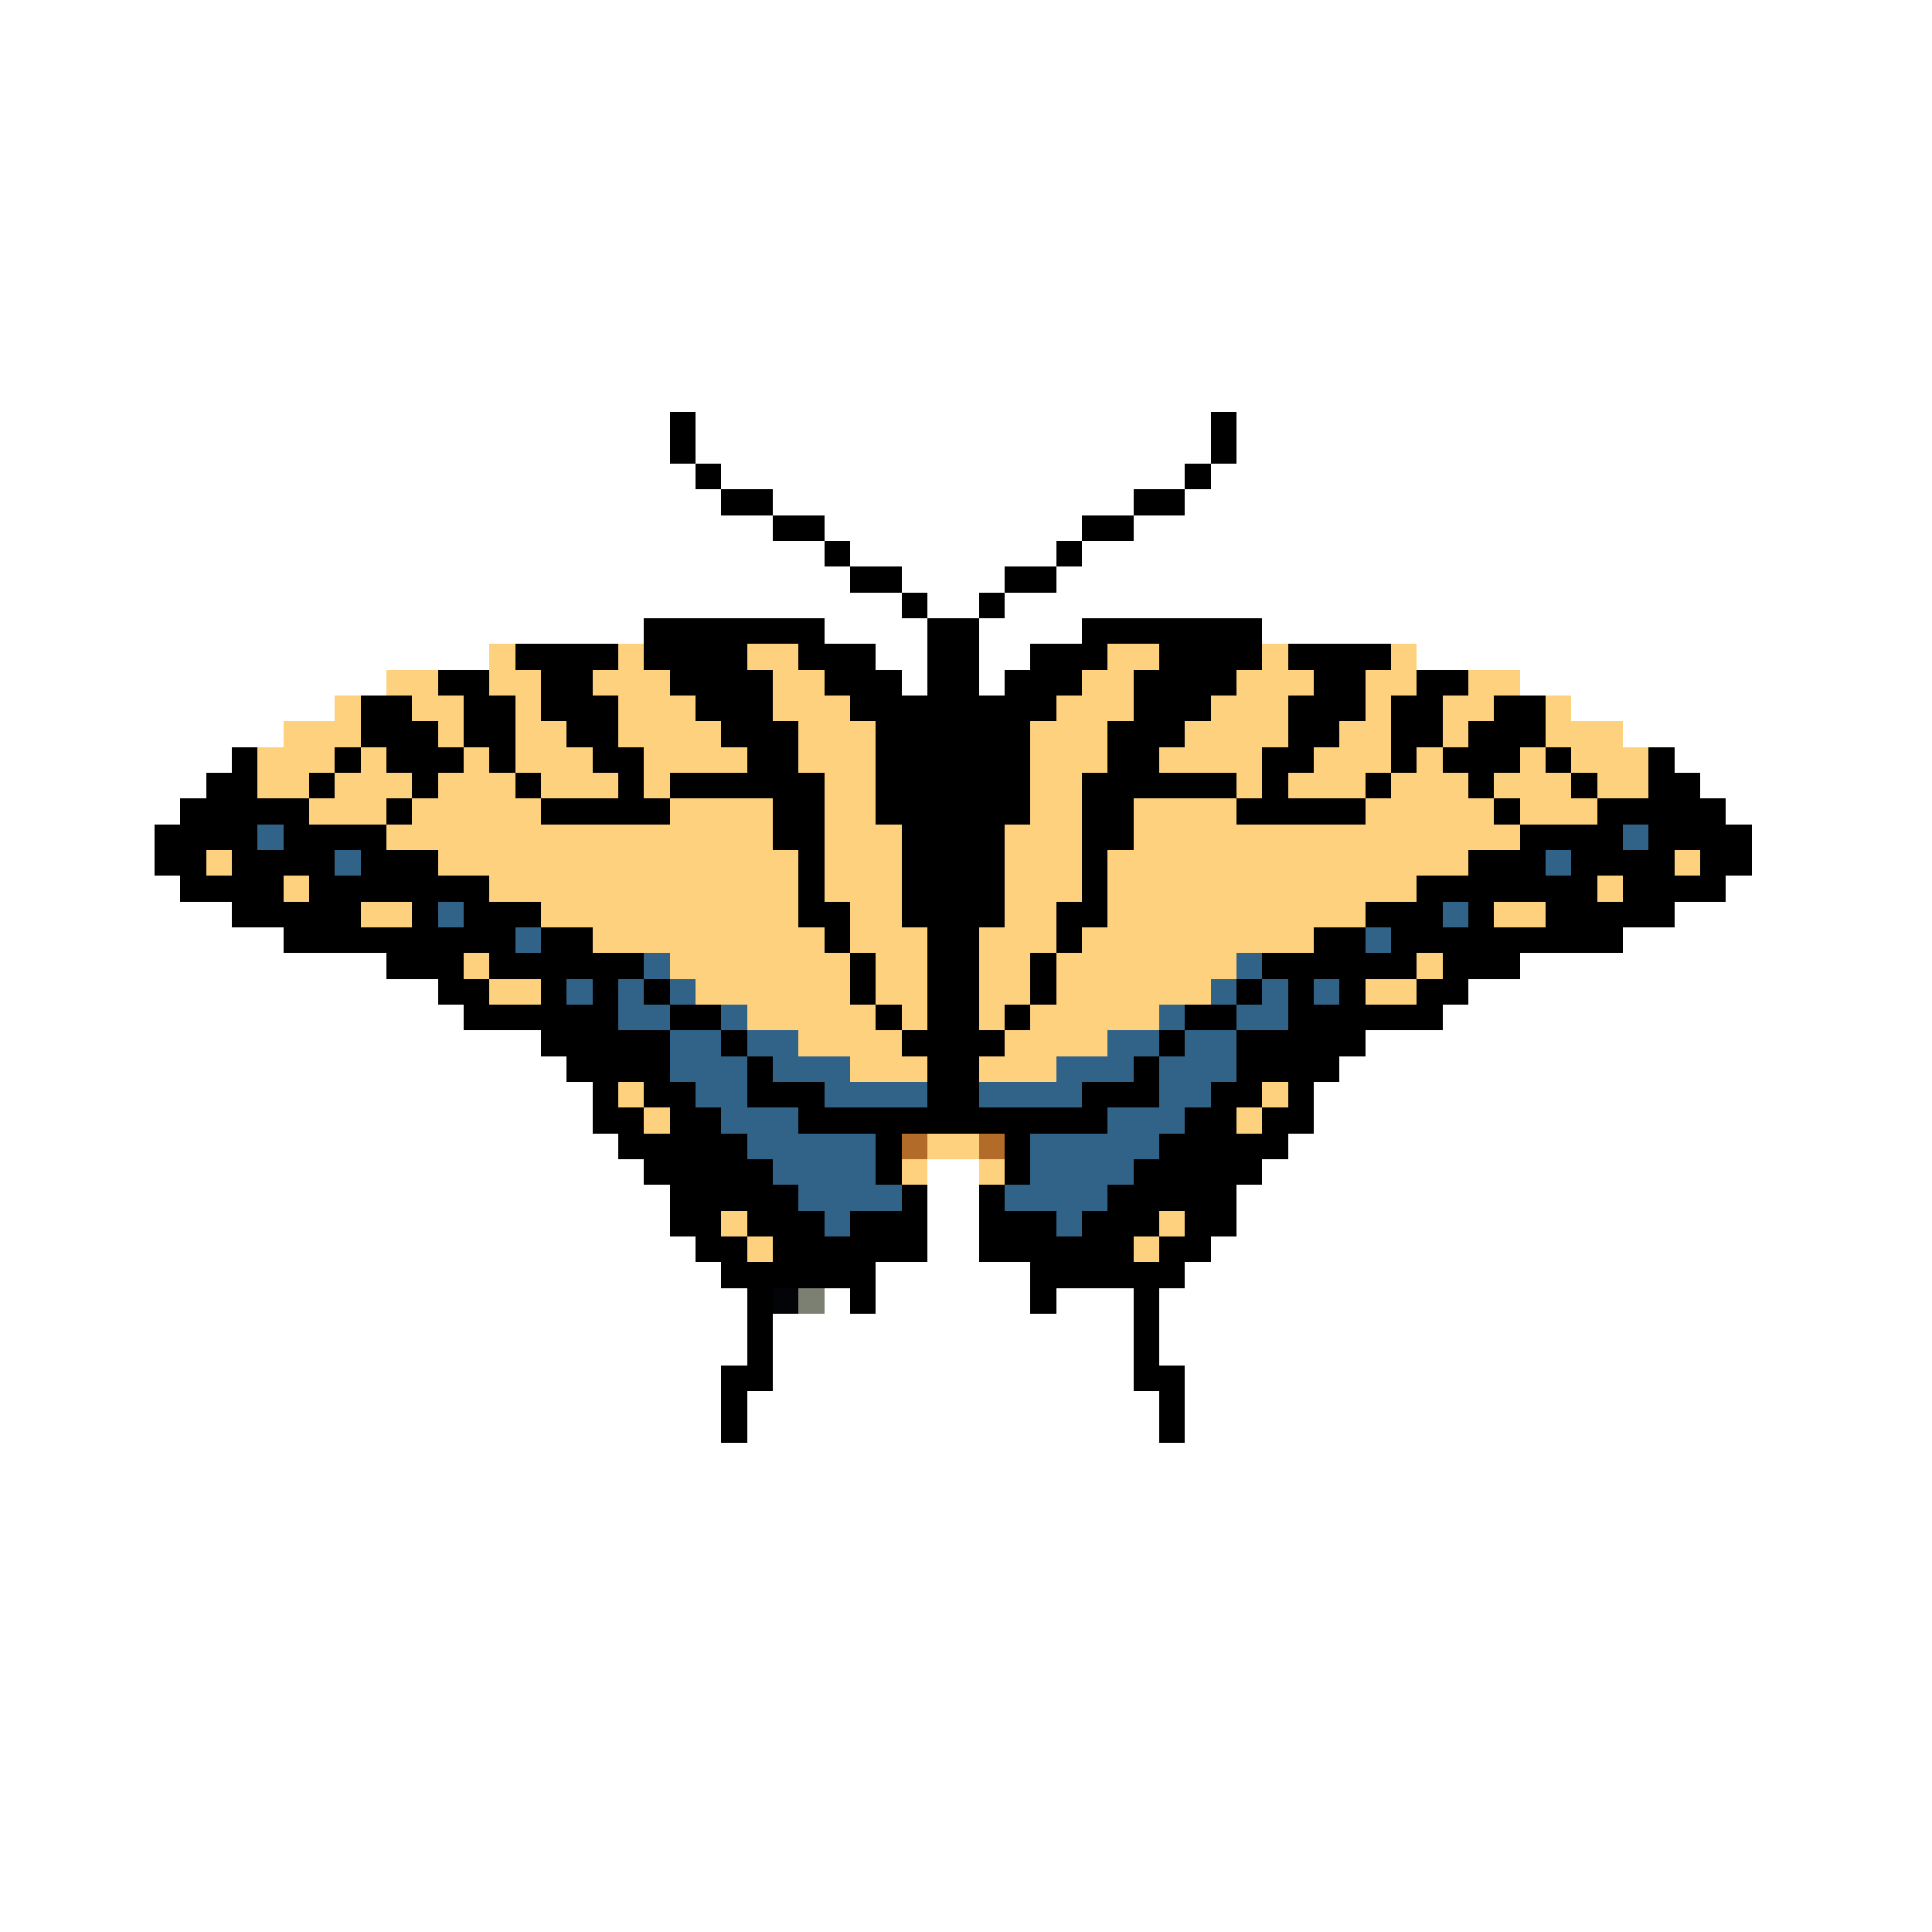
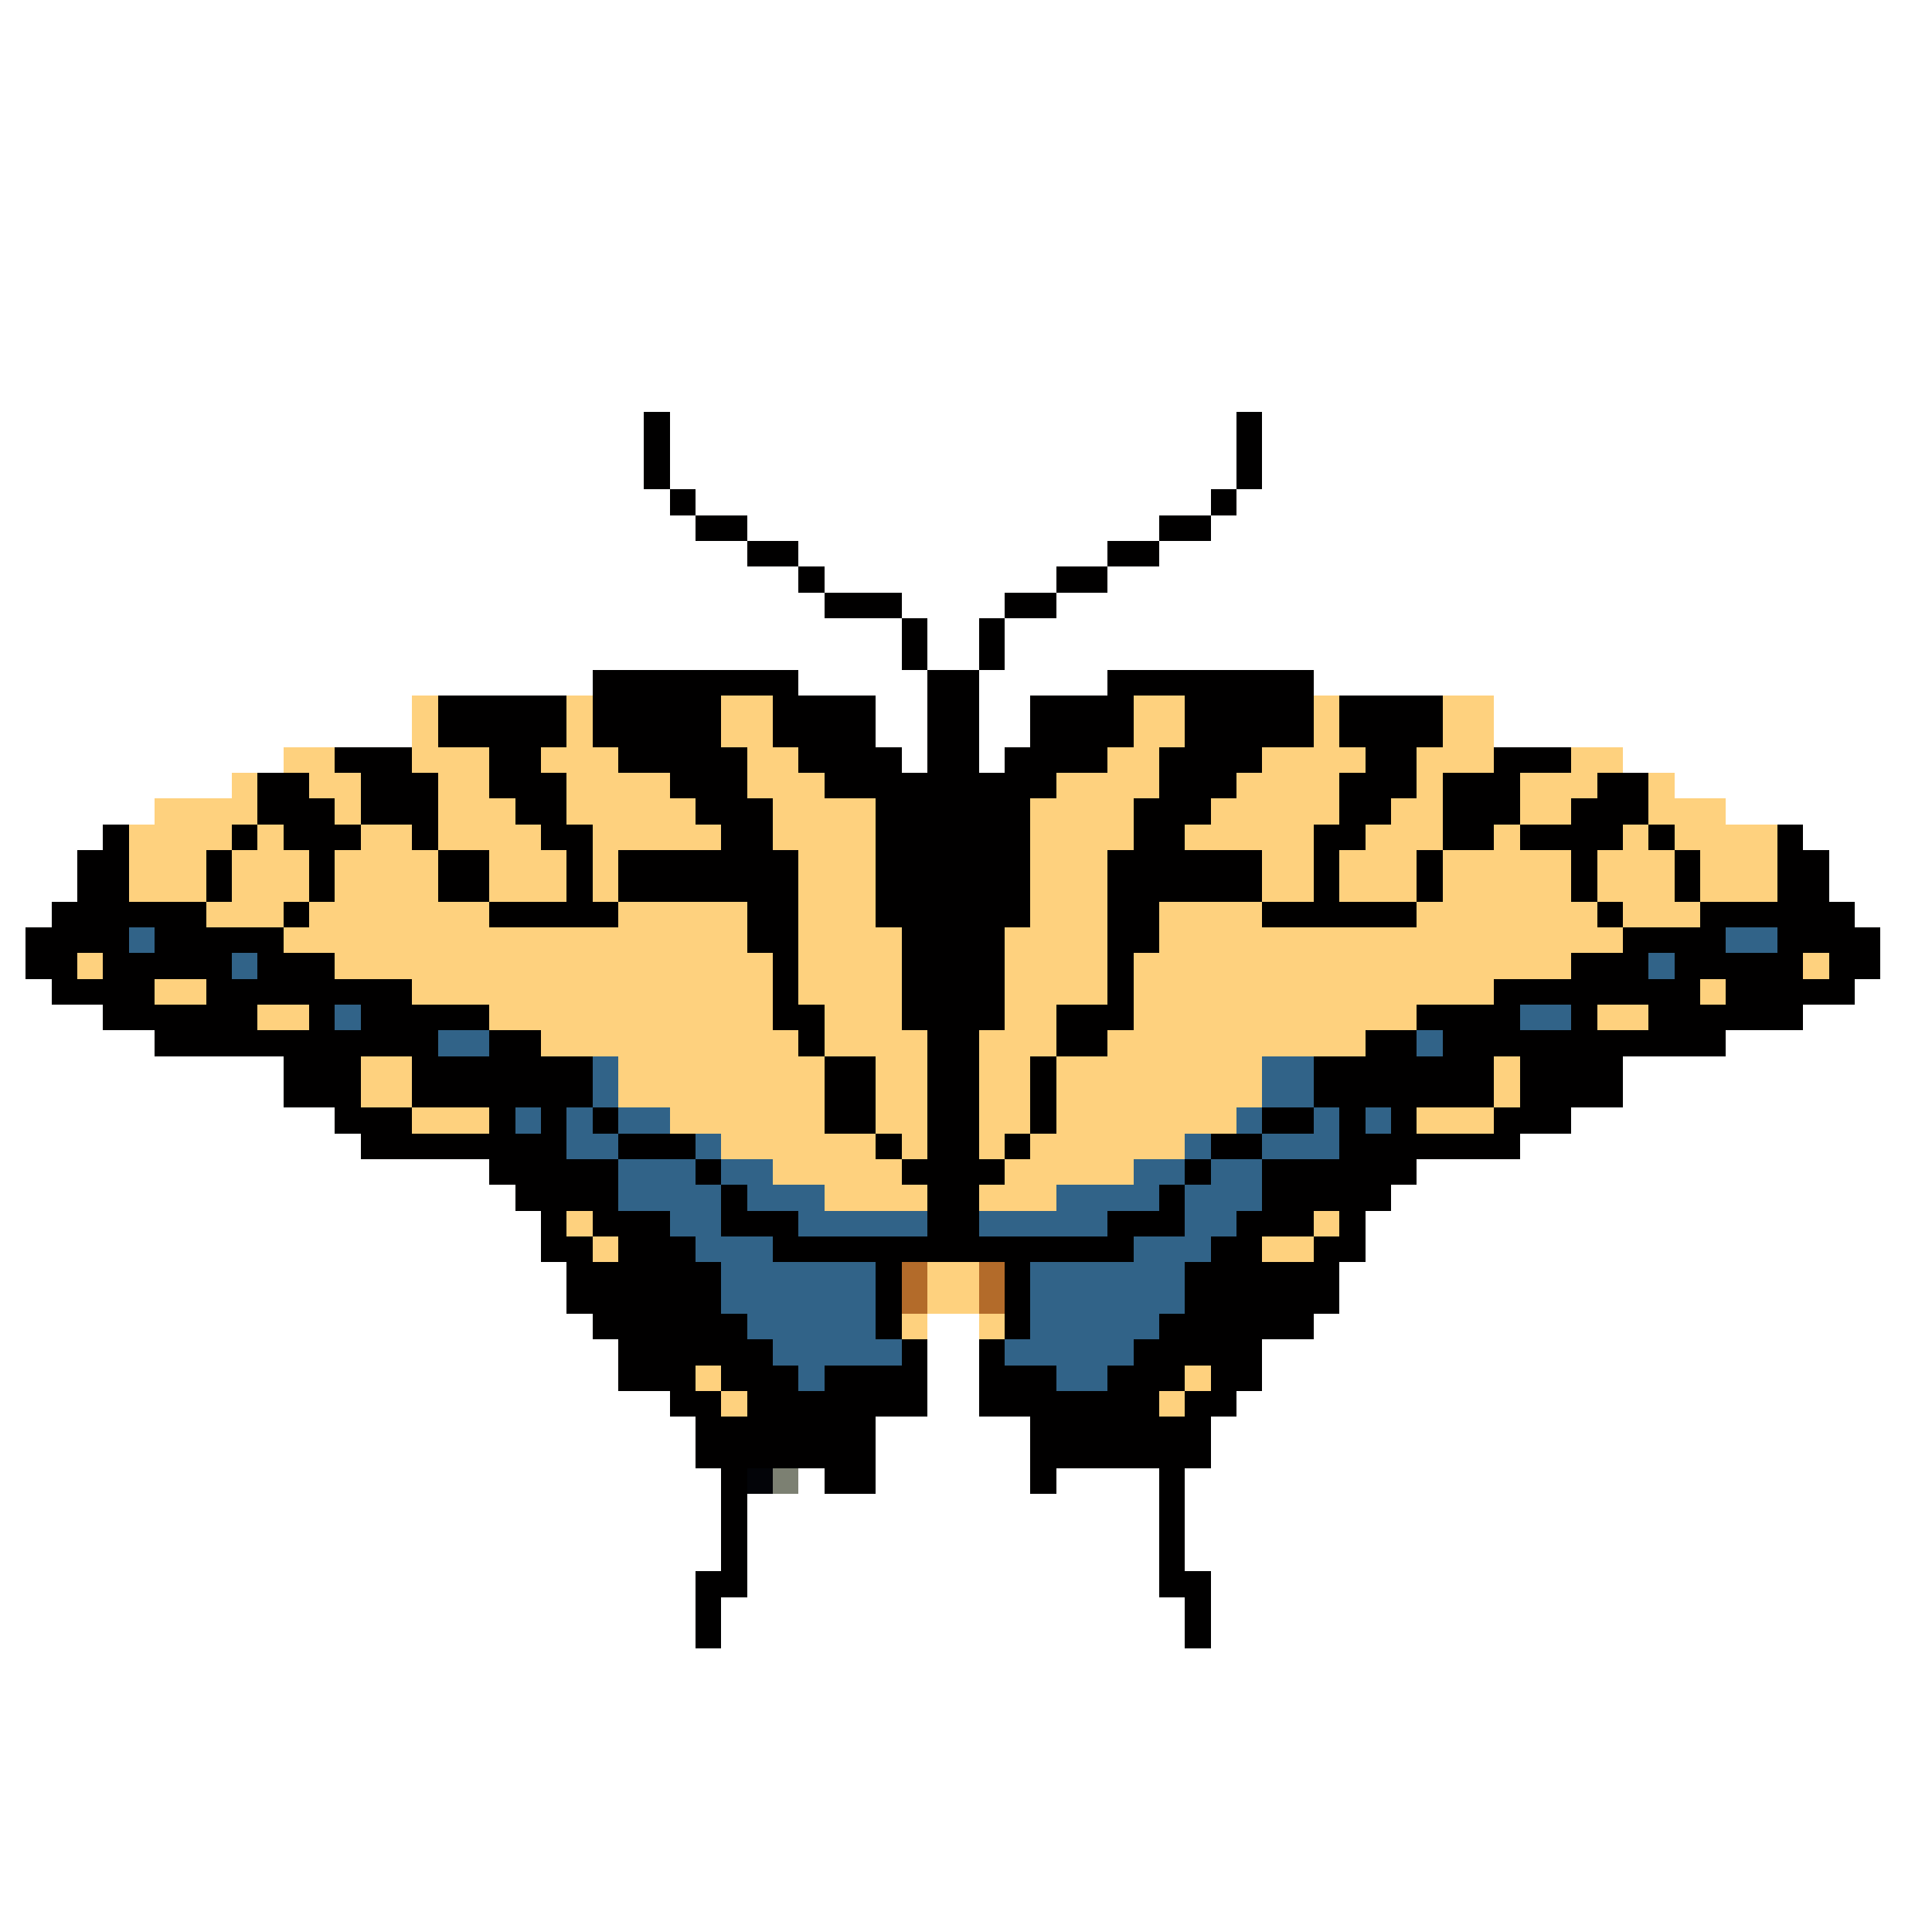
<svg xmlns="http://www.w3.org/2000/svg" version="1.1" width="75" height="75" shape-rendering="crispEdges">
-   <rect x="26" y="16" width="1" height="2" fill="#010000" />
-   <rect x="47" y="16" width="1" height="2" fill="#010000" />
-   <rect x="27" y="18" width="1" height="1" fill="#010000" />
-   <rect x="46" y="18" width="1" height="1" fill="#010000" />
-   <rect x="28" y="19" width="2" height="1" fill="#010000" />
-   <rect x="44" y="19" width="2" height="1" fill="#010000" />
-   <rect x="30" y="20" width="2" height="1" fill="#010000" />
-   <rect x="42" y="20" width="2" height="1" fill="#010000" />
-   <rect x="32" y="21" width="1" height="1" fill="#010000" />
-   <rect x="41" y="21" width="1" height="1" fill="#010000" />
-   <rect x="33" y="22" width="2" height="1" fill="#010000" />
-   <rect x="39" y="22" width="2" height="1" fill="#010000" />
-   <rect x="35" y="23" width="1" height="1" fill="#010000" />
-   <rect x="38" y="23" width="1" height="1" fill="#010000" />
-   <rect x="25" y="24" width="7" height="1" fill="#010000" />
-   <rect x="36" y="24" width="2" height="20" fill="#010000" />
-   <rect x="42" y="24" width="7" height="1" fill="#010000" />
-   <rect x="19" y="25" width="1" height="2" fill="#FED17E" />
-   <rect x="20" y="25" width="4" height="1" fill="#010000" />
-   <rect x="24" y="25" width="1" height="4" fill="#FED17E" />
-   <rect x="25" y="25" width="4" height="1" fill="#010000" />
-   <rect x="29" y="25" width="2" height="1" fill="#FED17E" />
-   <rect x="31" y="25" width="3" height="1" fill="#010000" />
-   <rect x="40" y="25" width="3" height="1" fill="#010000" />
-   <rect x="43" y="25" width="2" height="1" fill="#FED17E" />
-   <rect x="45" y="25" width="4" height="1" fill="#010000" />
-   <rect x="49" y="25" width="1" height="4" fill="#FED17E" />
-   <rect x="50" y="25" width="4" height="1" fill="#010000" />
-   <rect x="54" y="25" width="1" height="2" fill="#FED17E" />
-   <rect x="15" y="26" width="2" height="1" fill="#FED17E" />
-   <rect x="17" y="26" width="2" height="1" fill="#010000" />
-   <rect x="20" y="26" width="1" height="4" fill="#FED17E" />
-   <rect x="21" y="26" width="2" height="2" fill="#010000" />
-   <rect x="23" y="26" width="1" height="1" fill="#FED17E" />
-   <rect x="25" y="26" width="1" height="5" fill="#FED17E" />
-   <rect x="26" y="26" width="4" height="1" fill="#010000" />
-   <rect x="30" y="26" width="2" height="2" fill="#FED17E" />
-   <rect x="32" y="26" width="3" height="1" fill="#010000" />
-   <rect x="39" y="26" width="3" height="1" fill="#010000" />
-   <rect x="42" y="26" width="2" height="2" fill="#FED17E" />
-   <rect x="44" y="26" width="4" height="1" fill="#010000" />
-   <rect x="48" y="26" width="1" height="5" fill="#FED17E" />
-   <rect x="50" y="26" width="1" height="1" fill="#FED17E" />
-   <rect x="51" y="26" width="2" height="2" fill="#010000" />
-   <rect x="53" y="26" width="1" height="4" fill="#FED17E" />
-   <rect x="55" y="26" width="2" height="1" fill="#010000" />
-   <rect x="57" y="26" width="2" height="1" fill="#FED17E" />
-   <rect x="13" y="27" width="1" height="2" fill="#FED17E" />
-   <rect x="14" y="27" width="2" height="2" fill="#010000" />
-   <rect x="16" y="27" width="2" height="1" fill="#FED17E" />
-   <rect x="18" y="27" width="2" height="2" fill="#010000" />
-   <rect x="23" y="27" width="1" height="3" fill="#010000" />
-   <rect x="26" y="27" width="1" height="3" fill="#FED17E" />
-   <rect x="27" y="27" width="3" height="1" fill="#010000" />
-   <rect x="32" y="27" width="1" height="8" fill="#FED17E" />
-   <rect x="33" y="27" width="3" height="1" fill="#010000" />
-   <rect x="38" y="27" width="3" height="1" fill="#010000" />
-   <rect x="41" y="27" width="1" height="8" fill="#FED17E" />
-   <rect x="44" y="27" width="3" height="1" fill="#010000" />
-   <rect x="47" y="27" width="1" height="3" fill="#FED17E" />
-   <rect x="50" y="27" width="1" height="3" fill="#010000" />
-   <rect x="54" y="27" width="2" height="2" fill="#010000" />
-   <rect x="56" y="27" width="2" height="1" fill="#FED17E" />
-   <rect x="58" y="27" width="2" height="2" fill="#010000" />
-   <rect x="60" y="27" width="1" height="2" fill="#FED17E" />
-   <rect x="11" y="28" width="2" height="2" fill="#FED17E" />
-   <rect x="16" y="28" width="1" height="3" fill="#010000" />
-   <rect x="17" y="28" width="1" height="1" fill="#FED17E" />
-   <rect x="21" y="28" width="1" height="3" fill="#FED17E" />
-   <rect x="22" y="28" width="1" height="1" fill="#010000" />
-   <rect x="27" y="28" width="1" height="2" fill="#FED17E" />
-   <rect x="28" y="28" width="3" height="1" fill="#010000" />
-   <rect x="31" y="28" width="1" height="2" fill="#FED17E" />
-   <rect x="33" y="28" width="1" height="9" fill="#FED17E" />
-   <rect x="34" y="28" width="2" height="4" fill="#010000" />
-   <rect x="38" y="28" width="2" height="4" fill="#010000" />
-   <rect x="40" y="28" width="1" height="9" fill="#FED17E" />
-   <rect x="42" y="28" width="1" height="2" fill="#FED17E" />
-   <rect x="43" y="28" width="3" height="1" fill="#010000" />
-   <rect x="46" y="28" width="1" height="2" fill="#FED17E" />
-   <rect x="51" y="28" width="1" height="1" fill="#010000" />
-   <rect x="52" y="28" width="1" height="3" fill="#FED17E" />
-   <rect x="56" y="28" width="1" height="1" fill="#FED17E" />
-   <rect x="57" y="28" width="1" height="3" fill="#010000" />
-   <rect x="61" y="28" width="2" height="2" fill="#FED17E" />
-   <rect x="9" y="29" width="1" height="7" fill="#010000" />
-   <rect x="10" y="29" width="1" height="2" fill="#FED17E" />
-   <rect x="13" y="29" width="1" height="1" fill="#010000" />
-   <rect x="14" y="29" width="1" height="3" fill="#FED17E" />
-   <rect x="15" y="29" width="1" height="1" fill="#010000" />
-   <rect x="17" y="29" width="1" height="1" fill="#010000" />
-   <rect x="18" y="29" width="1" height="5" fill="#FED17E" />
-   <rect x="19" y="29" width="1" height="1" fill="#010000" />
-   <rect x="22" y="29" width="1" height="2" fill="#FED17E" />
-   <rect x="24" y="29" width="1" height="3" fill="#010000" />
-   <rect x="28" y="29" width="1" height="1" fill="#FED17E" />
-   <rect x="29" y="29" width="2" height="2" fill="#010000" />
-   <rect x="43" y="29" width="2" height="2" fill="#010000" />
-   <rect x="45" y="29" width="1" height="1" fill="#FED17E" />
-   <rect x="49" y="29" width="1" height="3" fill="#010000" />
-   <rect x="51" y="29" width="1" height="2" fill="#FED17E" />
-   <rect x="54" y="29" width="1" height="1" fill="#010000" />
-   <rect x="55" y="29" width="1" height="5" fill="#FED17E" />
-   <rect x="56" y="29" width="1" height="1" fill="#010000" />
-   <rect x="58" y="29" width="1" height="1" fill="#010000" />
-   <rect x="59" y="29" width="1" height="3" fill="#FED17E" />
-   <rect x="60" y="29" width="1" height="1" fill="#010000" />
-   <rect x="63" y="29" width="1" height="2" fill="#FED17E" />
-   <rect x="64" y="29" width="1" height="7" fill="#010000" />
-   <rect x="8" y="30" width="1" height="3" fill="#010000" />
-   <rect x="11" y="30" width="1" height="1" fill="#FED17E" />
-   <rect x="12" y="30" width="1" height="1" fill="#010000" />
-   <rect x="13" y="30" width="1" height="2" fill="#FED17E" />
-   <rect x="15" y="30" width="1" height="1" fill="#FED17E" />
-   <rect x="17" y="30" width="1" height="4" fill="#FED17E" />
-   <rect x="19" y="30" width="1" height="5" fill="#FED17E" />
-   <rect x="20" y="30" width="1" height="1" fill="#010000" />
-   <rect x="23" y="30" width="1" height="1" fill="#FED17E" />
+   <rect x="25" y="16" width="1" height="3" fill="#010000" />
+   <rect x="48" y="16" width="1" height="3" fill="#010000" />
+   <rect x="26" y="19" width="1" height="1" fill="#010000" />
+   <rect x="47" y="19" width="1" height="1" fill="#010000" />
+   <rect x="27" y="20" width="2" height="1" fill="#010000" />
+   <rect x="45" y="20" width="2" height="1" fill="#010000" />
+   <rect x="29" y="21" width="2" height="1" fill="#010000" />
+   <rect x="43" y="21" width="2" height="1" fill="#010000" />
+   <rect x="31" y="22" width="1" height="1" fill="#010000" />
+   <rect x="41" y="22" width="2" height="1" fill="#010000" />
+   <rect x="32" y="23" width="3" height="1" fill="#010000" />
+   <rect x="39" y="23" width="2" height="1" fill="#010000" />
+   <rect x="35" y="24" width="1" height="2" fill="#010000" />
+   <rect x="38" y="24" width="1" height="2" fill="#010000" />
+   <rect x="23" y="26" width="8" height="1" fill="#010000" />
+   <rect x="36" y="26" width="2" height="23" fill="#010000" />
+   <rect x="43" y="26" width="8" height="1" fill="#010000" />
+   <rect x="16" y="27" width="1" height="3" fill="#FED17E" />
+   <rect x="17" y="27" width="5" height="2" fill="#010000" />
+   <rect x="22" y="27" width="1" height="5" fill="#FED17E" />
+   <rect x="23" y="27" width="5" height="2" fill="#010000" />
+   <rect x="28" y="27" width="2" height="2" fill="#FED17E" />
+   <rect x="30" y="27" width="4" height="2" fill="#010000" />
+   <rect x="40" y="27" width="4" height="2" fill="#010000" />
+   <rect x="44" y="27" width="2" height="2" fill="#FED17E" />
+   <rect x="46" y="27" width="5" height="2" fill="#010000" />
+   <rect x="51" y="27" width="1" height="5" fill="#FED17E" />
+   <rect x="52" y="27" width="4" height="2" fill="#010000" />
+   <rect x="56" y="27" width="2" height="3" fill="#FED17E" />
+   <rect x="11" y="29" width="2" height="1" fill="#FED17E" />
+   <rect x="13" y="29" width="3" height="1" fill="#010000" />
+   <rect x="17" y="29" width="2" height="4" fill="#FED17E" />
+   <rect x="19" y="29" width="2" height="2" fill="#010000" />
+   <rect x="21" y="29" width="1" height="1" fill="#FED17E" />
+   <rect x="23" y="29" width="1" height="6" fill="#FED17E" />
+   <rect x="24" y="29" width="5" height="1" fill="#010000" />
+   <rect x="29" y="29" width="2" height="2" fill="#FED17E" />
+   <rect x="31" y="29" width="4" height="1" fill="#010000" />
+   <rect x="39" y="29" width="4" height="1" fill="#010000" />
+   <rect x="43" y="29" width="2" height="2" fill="#FED17E" />
+   <rect x="45" y="29" width="4" height="1" fill="#010000" />
+   <rect x="49" y="29" width="2" height="6" fill="#FED17E" />
+   <rect x="52" y="29" width="1" height="1" fill="#FED17E" />
+   <rect x="53" y="29" width="2" height="2" fill="#010000" />
+   <rect x="55" y="29" width="1" height="4" fill="#FED17E" />
+   <rect x="58" y="29" width="3" height="1" fill="#010000" />
+   <rect x="61" y="29" width="2" height="1" fill="#FED17E" />
+   <rect x="9" y="30" width="1" height="2" fill="#FED17E" />
+   <rect x="10" y="30" width="2" height="2" fill="#010000" />
+   <rect x="12" y="30" width="2" height="1" fill="#FED17E" />
+   <rect x="14" y="30" width="3" height="2" fill="#010000" />
+   <rect x="21" y="30" width="1" height="3" fill="#010000" />
+   <rect x="24" y="30" width="2" height="3" fill="#FED17E" />
  <rect x="26" y="30" width="3" height="1" fill="#010000" />
-   <rect x="31" y="30" width="1" height="6" fill="#010000" />
-   <rect x="42" y="30" width="1" height="6" fill="#010000" />
+   <rect x="31" y="30" width="1" height="9" fill="#FED17E" />
+   <rect x="32" y="30" width="4" height="1" fill="#010000" />
+   <rect x="38" y="30" width="3" height="1" fill="#010000" />
+   <rect x="41" y="30" width="2" height="9" fill="#FED17E" />
  <rect x="45" y="30" width="3" height="1" fill="#010000" />
-   <rect x="50" y="30" width="1" height="1" fill="#FED17E" />
-   <rect x="53" y="30" width="1" height="1" fill="#010000" />
-   <rect x="54" y="30" width="1" height="5" fill="#FED17E" />
-   <rect x="56" y="30" width="1" height="4" fill="#FED17E" />
-   <rect x="58" y="30" width="1" height="1" fill="#FED17E" />
-   <rect x="60" y="30" width="1" height="2" fill="#FED17E" />
-   <rect x="61" y="30" width="1" height="1" fill="#010000" />
-   <rect x="62" y="30" width="1" height="1" fill="#FED17E" />
-   <rect x="65" y="30" width="1" height="3" fill="#010000" />
-   <rect x="7" y="31" width="1" height="4" fill="#010000" />
-   <rect x="10" y="31" width="2" height="1" fill="#010000" />
-   <rect x="12" y="31" width="1" height="1" fill="#FED17E" />
-   <rect x="15" y="31" width="1" height="1" fill="#010000" />
-   <rect x="16" y="31" width="1" height="2" fill="#FED17E" />
-   <rect x="20" y="31" width="1" height="4" fill="#FED17E" />
-   <rect x="21" y="31" width="3" height="1" fill="#010000" />
-   <rect x="25" y="31" width="1" height="1" fill="#010000" />
-   <rect x="26" y="31" width="4" height="7" fill="#FED17E" />
-   <rect x="30" y="31" width="1" height="2" fill="#010000" />
-   <rect x="43" y="31" width="1" height="2" fill="#010000" />
-   <rect x="44" y="31" width="4" height="7" fill="#FED17E" />
-   <rect x="48" y="31" width="1" height="1" fill="#010000" />
-   <rect x="50" y="31" width="3" height="1" fill="#010000" />
-   <rect x="53" y="31" width="1" height="4" fill="#FED17E" />
-   <rect x="57" y="31" width="1" height="2" fill="#FED17E" />
-   <rect x="58" y="31" width="1" height="1" fill="#010000" />
-   <rect x="61" y="31" width="1" height="1" fill="#FED17E" />
-   <rect x="62" y="31" width="2" height="1" fill="#010000" />
-   <rect x="66" y="31" width="1" height="4" fill="#010000" />
-   <rect x="6" y="32" width="1" height="2" fill="#010000" />
-   <rect x="10" y="32" width="1" height="1" fill="#316388" />
-   <rect x="11" y="32" width="4" height="1" fill="#010000" />
-   <rect x="15" y="32" width="1" height="1" fill="#FED17E" />
-   <rect x="21" y="32" width="5" height="4" fill="#FED17E" />
-   <rect x="34" y="32" width="1" height="7" fill="#FED17E" />
-   <rect x="35" y="32" width="1" height="4" fill="#010000" />
-   <rect x="38" y="32" width="1" height="4" fill="#010000" />
-   <rect x="39" y="32" width="1" height="7" fill="#FED17E" />
-   <rect x="48" y="32" width="5" height="4" fill="#FED17E" />
-   <rect x="58" y="32" width="1" height="1" fill="#FED17E" />
-   <rect x="59" y="32" width="4" height="1" fill="#010000" />
-   <rect x="63" y="32" width="1" height="1" fill="#316388" />
-   <rect x="67" y="32" width="1" height="2" fill="#010000" />
-   <rect x="8" y="33" width="1" height="1" fill="#FED17E" />
-   <rect x="10" y="33" width="3" height="1" fill="#010000" />
-   <rect x="13" y="33" width="1" height="1" fill="#316388" />
-   <rect x="14" y="33" width="3" height="2" fill="#010000" />
-   <rect x="30" y="33" width="1" height="7" fill="#FED17E" />
-   <rect x="43" y="33" width="1" height="7" fill="#FED17E" />
-   <rect x="57" y="33" width="3" height="2" fill="#010000" />
-   <rect x="60" y="33" width="1" height="1" fill="#316388" />
-   <rect x="61" y="33" width="3" height="1" fill="#010000" />
-   <rect x="65" y="33" width="1" height="1" fill="#FED17E" />
-   <rect x="8" y="34" width="1" height="1" fill="#010000" />
-   <rect x="10" y="34" width="1" height="2" fill="#010000" />
-   <rect x="11" y="34" width="1" height="1" fill="#FED17E" />
-   <rect x="12" y="34" width="2" height="3" fill="#010000" />
-   <rect x="17" y="34" width="2" height="1" fill="#010000" />
-   <rect x="55" y="34" width="2" height="1" fill="#010000" />
-   <rect x="60" y="34" width="2" height="3" fill="#010000" />
-   <rect x="62" y="34" width="1" height="1" fill="#FED17E" />
-   <rect x="63" y="34" width="1" height="2" fill="#010000" />
-   <rect x="65" y="34" width="1" height="1" fill="#010000" />
-   <rect x="11" y="35" width="1" height="2" fill="#010000" />
-   <rect x="14" y="35" width="2" height="1" fill="#FED17E" />
-   <rect x="16" y="35" width="1" height="3" fill="#010000" />
-   <rect x="17" y="35" width="1" height="1" fill="#316388" />
-   <rect x="18" y="35" width="3" height="1" fill="#010000" />
-   <rect x="32" y="35" width="1" height="2" fill="#010000" />
-   <rect x="41" y="35" width="1" height="2" fill="#010000" />
-   <rect x="53" y="35" width="3" height="1" fill="#010000" />
-   <rect x="56" y="35" width="1" height="1" fill="#316388" />
-   <rect x="57" y="35" width="1" height="3" fill="#010000" />
-   <rect x="58" y="35" width="2" height="1" fill="#FED17E" />
-   <rect x="62" y="35" width="1" height="2" fill="#010000" />
-   <rect x="14" y="36" width="2" height="1" fill="#010000" />
-   <rect x="17" y="36" width="3" height="1" fill="#010000" />
-   <rect x="20" y="36" width="1" height="1" fill="#316388" />
-   <rect x="21" y="36" width="2" height="2" fill="#010000" />
-   <rect x="23" y="36" width="3" height="1" fill="#FED17E" />
-   <rect x="31" y="36" width="1" height="5" fill="#FED17E" />
-   <rect x="35" y="36" width="1" height="4" fill="#FED17E" />
-   <rect x="38" y="36" width="1" height="4" fill="#FED17E" />
-   <rect x="42" y="36" width="1" height="5" fill="#FED17E" />
-   <rect x="48" y="36" width="3" height="1" fill="#FED17E" />
-   <rect x="51" y="36" width="2" height="2" fill="#010000" />
-   <rect x="53" y="36" width="1" height="1" fill="#316388" />
-   <rect x="54" y="36" width="3" height="1" fill="#010000" />
-   <rect x="58" y="36" width="2" height="1" fill="#010000" />
-   <rect x="15" y="37" width="1" height="1" fill="#010000" />
-   <rect x="17" y="37" width="1" height="2" fill="#010000" />
-   <rect x="18" y="37" width="1" height="1" fill="#FED17E" />
-   <rect x="19" y="37" width="2" height="1" fill="#010000" />
-   <rect x="23" y="37" width="2" height="1" fill="#010000" />
-   <rect x="25" y="37" width="1" height="1" fill="#316388" />
-   <rect x="32" y="37" width="1" height="4" fill="#FED17E" />
-   <rect x="33" y="37" width="1" height="2" fill="#010000" />
-   <rect x="40" y="37" width="1" height="2" fill="#010000" />
-   <rect x="41" y="37" width="1" height="4" fill="#FED17E" />
-   <rect x="48" y="37" width="1" height="1" fill="#316388" />
-   <rect x="49" y="37" width="2" height="1" fill="#010000" />
-   <rect x="53" y="37" width="2" height="1" fill="#010000" />
-   <rect x="55" y="37" width="1" height="1" fill="#FED17E" />
-   <rect x="56" y="37" width="1" height="2" fill="#010000" />
-   <rect x="58" y="37" width="1" height="1" fill="#010000" />
-   <rect x="18" y="38" width="1" height="2" fill="#010000" />
-   <rect x="19" y="38" width="2" height="1" fill="#FED17E" />
-   <rect x="21" y="38" width="1" height="3" fill="#010000" />
-   <rect x="22" y="38" width="1" height="1" fill="#316388" />
-   <rect x="23" y="38" width="1" height="6" fill="#010000" />
-   <rect x="24" y="38" width="1" height="2" fill="#316388" />
-   <rect x="25" y="38" width="1" height="1" fill="#010000" />
-   <rect x="26" y="38" width="1" height="1" fill="#316388" />
-   <rect x="27" y="38" width="3" height="1" fill="#FED17E" />
-   <rect x="44" y="38" width="3" height="1" fill="#FED17E" />
-   <rect x="47" y="38" width="1" height="1" fill="#316388" />
-   <rect x="48" y="38" width="1" height="1" fill="#010000" />
-   <rect x="49" y="38" width="1" height="2" fill="#316388" />
-   <rect x="50" y="38" width="1" height="6" fill="#010000" />
-   <rect x="51" y="38" width="1" height="1" fill="#316388" />
-   <rect x="52" y="38" width="1" height="3" fill="#010000" />
-   <rect x="53" y="38" width="2" height="1" fill="#FED17E" />
-   <rect x="55" y="38" width="1" height="2" fill="#010000" />
-   <rect x="19" y="39" width="2" height="1" fill="#010000" />
-   <rect x="22" y="39" width="1" height="3" fill="#010000" />
-   <rect x="25" y="39" width="1" height="1" fill="#316388" />
-   <rect x="26" y="39" width="2" height="1" fill="#010000" />
-   <rect x="28" y="39" width="1" height="1" fill="#316388" />
-   <rect x="29" y="39" width="1" height="1" fill="#FED17E" />
-   <rect x="33" y="39" width="1" height="3" fill="#FED17E" />
-   <rect x="34" y="39" width="1" height="1" fill="#010000" />
-   <rect x="39" y="39" width="1" height="1" fill="#010000" />
-   <rect x="40" y="39" width="1" height="3" fill="#FED17E" />
-   <rect x="44" y="39" width="1" height="1" fill="#FED17E" />
-   <rect x="45" y="39" width="1" height="1" fill="#316388" />
-   <rect x="46" y="39" width="2" height="1" fill="#010000" />
-   <rect x="48" y="39" width="1" height="1" fill="#316388" />
-   <rect x="51" y="39" width="1" height="3" fill="#010000" />
-   <rect x="53" y="39" width="2" height="1" fill="#010000" />
-   <rect x="24" y="40" width="2" height="2" fill="#010000" />
-   <rect x="26" y="40" width="2" height="2" fill="#316388" />
-   <rect x="28" y="40" width="1" height="1" fill="#010000" />
-   <rect x="29" y="40" width="2" height="1" fill="#316388" />
-   <rect x="34" y="40" width="1" height="2" fill="#FED17E" />
-   <rect x="35" y="40" width="1" height="1" fill="#010000" />
-   <rect x="38" y="40" width="1" height="1" fill="#010000" />
-   <rect x="39" y="40" width="1" height="2" fill="#FED17E" />
-   <rect x="43" y="40" width="2" height="1" fill="#316388" />
-   <rect x="45" y="40" width="1" height="1" fill="#010000" />
-   <rect x="46" y="40" width="2" height="2" fill="#316388" />
-   <rect x="48" y="40" width="2" height="2" fill="#010000" />
-   <rect x="28" y="41" width="1" height="3" fill="#316388" />
-   <rect x="29" y="41" width="1" height="2" fill="#010000" />
-   <rect x="30" y="41" width="3" height="1" fill="#316388" />
-   <rect x="35" y="41" width="1" height="1" fill="#FED17E" />
-   <rect x="38" y="41" width="1" height="1" fill="#FED17E" />
-   <rect x="41" y="41" width="3" height="1" fill="#316388" />
-   <rect x="44" y="41" width="1" height="2" fill="#010000" />
-   <rect x="45" y="41" width="1" height="3" fill="#316388" />
-   <rect x="24" y="42" width="1" height="1" fill="#FED17E" />
-   <rect x="25" y="42" width="2" height="1" fill="#010000" />
-   <rect x="27" y="42" width="1" height="1" fill="#316388" />
-   <rect x="30" y="42" width="2" height="1" fill="#010000" />
-   <rect x="32" y="42" width="4" height="1" fill="#316388" />
-   <rect x="38" y="42" width="4" height="1" fill="#316388" />
-   <rect x="42" y="42" width="2" height="1" fill="#010000" />
-   <rect x="46" y="42" width="1" height="1" fill="#316388" />
-   <rect x="47" y="42" width="2" height="1" fill="#010000" />
-   <rect x="49" y="42" width="1" height="1" fill="#FED17E" />
-   <rect x="24" y="43" width="1" height="2" fill="#010000" />
-   <rect x="25" y="43" width="1" height="1" fill="#FED17E" />
-   <rect x="26" y="43" width="2" height="5" fill="#010000" />
-   <rect x="29" y="43" width="2" height="2" fill="#316388" />
-   <rect x="31" y="43" width="5" height="1" fill="#010000" />
-   <rect x="38" y="43" width="5" height="1" fill="#010000" />
-   <rect x="43" y="43" width="2" height="2" fill="#316388" />
-   <rect x="46" y="43" width="2" height="5" fill="#010000" />
-   <rect x="48" y="43" width="1" height="1" fill="#FED17E" />
-   <rect x="49" y="43" width="1" height="2" fill="#010000" />
-   <rect x="25" y="44" width="1" height="2" fill="#010000" />
-   <rect x="28" y="44" width="1" height="3" fill="#010000" />
-   <rect x="31" y="44" width="3" height="3" fill="#316388" />
-   <rect x="34" y="44" width="1" height="2" fill="#010000" />
-   <rect x="35" y="44" width="1" height="1" fill="#B36B2A" />
-   <rect x="36" y="44" width="2" height="1" fill="#FED17E" />
-   <rect x="38" y="44" width="1" height="1" fill="#B36B2A" />
-   <rect x="39" y="44" width="1" height="2" fill="#010000" />
-   <rect x="40" y="44" width="3" height="3" fill="#316388" />
-   <rect x="45" y="44" width="1" height="3" fill="#010000" />
-   <rect x="48" y="44" width="1" height="2" fill="#010000" />
-   <rect x="29" y="45" width="1" height="3" fill="#010000" />
-   <rect x="30" y="45" width="1" height="1" fill="#316388" />
-   <rect x="35" y="45" width="1" height="1" fill="#FED17E" />
-   <rect x="38" y="45" width="1" height="1" fill="#FED17E" />
-   <rect x="43" y="45" width="1" height="1" fill="#316388" />
-   <rect x="44" y="45" width="1" height="3" fill="#010000" />
-   <rect x="30" y="46" width="1" height="4" fill="#010000" />
-   <rect x="34" y="46" width="1" height="1" fill="#316388" />
-   <rect x="35" y="46" width="1" height="3" fill="#010000" />
-   <rect x="38" y="46" width="1" height="3" fill="#010000" />
-   <rect x="39" y="46" width="1" height="1" fill="#316388" />
-   <rect x="43" y="46" width="1" height="4" fill="#010000" />
-   <rect x="28" y="47" width="1" height="1" fill="#FED17E" />
-   <rect x="31" y="47" width="1" height="3" fill="#010000" />
-   <rect x="32" y="47" width="1" height="1" fill="#316388" />
-   <rect x="33" y="47" width="2" height="2" fill="#010000" />
-   <rect x="39" y="47" width="2" height="2" fill="#010000" />
-   <rect x="41" y="47" width="1" height="1" fill="#316388" />
-   <rect x="42" y="47" width="1" height="3" fill="#010000" />
-   <rect x="45" y="47" width="1" height="1" fill="#FED17E" />
-   <rect x="27" y="48" width="2" height="1" fill="#010000" />
-   <rect x="29" y="48" width="1" height="1" fill="#FED17E" />
-   <rect x="32" y="48" width="1" height="2" fill="#010000" />
-   <rect x="41" y="48" width="1" height="2" fill="#010000" />
-   <rect x="44" y="48" width="1" height="1" fill="#FED17E" />
-   <rect x="45" y="48" width="2" height="1" fill="#010000" />
-   <rect x="28" y="49" width="2" height="1" fill="#010000" />
-   <rect x="33" y="49" width="1" height="2" fill="#010000" />
-   <rect x="40" y="49" width="1" height="2" fill="#010000" />
-   <rect x="44" y="49" width="2" height="1" fill="#010000" />
-   <rect x="29" y="50" width="1" height="4" fill="#010000" />
-   <rect x="30" y="50" width="1" height="1" fill="#030408" />
-   <rect x="31" y="50" width="1" height="1" fill="#7C8072" />
-   <rect x="44" y="50" width="1" height="4" fill="#010000" />
-   <rect x="28" y="53" width="1" height="3" fill="#010000" />
-   <rect x="45" y="53" width="1" height="3" fill="#010000" />
+   <rect x="48" y="30" width="1" height="3" fill="#FED17E" />
+   <rect x="52" y="30" width="1" height="3" fill="#010000" />
+   <rect x="56" y="30" width="3" height="2" fill="#010000" />
+   <rect x="59" y="30" width="3" height="1" fill="#FED17E" />
+   <rect x="62" y="30" width="2" height="2" fill="#010000" />
+   <rect x="64" y="30" width="1" height="2" fill="#FED17E" />
+   <rect x="6" y="31" width="3" height="2" fill="#FED17E" />
+   <rect x="12" y="31" width="1" height="4" fill="#010000" />
+   <rect x="13" y="31" width="1" height="1" fill="#FED17E" />
+   <rect x="19" y="31" width="1" height="4" fill="#FED17E" />
+   <rect x="20" y="31" width="1" height="1" fill="#010000" />
+   <rect x="26" y="31" width="1" height="2" fill="#FED17E" />
+   <rect x="27" y="31" width="3" height="1" fill="#010000" />
+   <rect x="30" y="31" width="1" height="2" fill="#FED17E" />
+   <rect x="32" y="31" width="2" height="10" fill="#FED17E" />
+   <rect x="34" y="31" width="2" height="5" fill="#010000" />
+   <rect x="38" y="31" width="2" height="5" fill="#010000" />
+   <rect x="40" y="31" width="1" height="10" fill="#FED17E" />
+   <rect x="43" y="31" width="1" height="2" fill="#FED17E" />
+   <rect x="44" y="31" width="3" height="1" fill="#010000" />
+   <rect x="47" y="31" width="1" height="2" fill="#FED17E" />
+   <rect x="53" y="31" width="1" height="1" fill="#010000" />
+   <rect x="54" y="31" width="1" height="4" fill="#FED17E" />
+   <rect x="59" y="31" width="2" height="1" fill="#FED17E" />
+   <rect x="61" y="31" width="1" height="4" fill="#010000" />
+   <rect x="65" y="31" width="2" height="2" fill="#FED17E" />
+   <rect x="4" y="32" width="1" height="8" fill="#010000" />
+   <rect x="5" y="32" width="1" height="3" fill="#FED17E" />
+   <rect x="9" y="32" width="1" height="1" fill="#010000" />
+   <rect x="10" y="32" width="1" height="4" fill="#FED17E" />
+   <rect x="11" y="32" width="1" height="1" fill="#010000" />
+   <rect x="13" y="32" width="1" height="1" fill="#010000" />
+   <rect x="14" y="32" width="2" height="6" fill="#FED17E" />
+   <rect x="16" y="32" width="1" height="1" fill="#010000" />
+   <rect x="20" y="32" width="1" height="3" fill="#FED17E" />
+   <rect x="22" y="32" width="1" height="4" fill="#010000" />
+   <rect x="27" y="32" width="1" height="1" fill="#FED17E" />
+   <rect x="28" y="32" width="2" height="3" fill="#010000" />
+   <rect x="44" y="32" width="2" height="3" fill="#010000" />
+   <rect x="46" y="32" width="1" height="1" fill="#FED17E" />
+   <rect x="51" y="32" width="1" height="4" fill="#010000" />
+   <rect x="53" y="32" width="1" height="3" fill="#FED17E" />
+   <rect x="56" y="32" width="2" height="1" fill="#010000" />
+   <rect x="58" y="32" width="1" height="6" fill="#FED17E" />
+   <rect x="59" y="32" width="2" height="1" fill="#010000" />
+   <rect x="62" y="32" width="1" height="1" fill="#010000" />
+   <rect x="63" y="32" width="1" height="4" fill="#FED17E" />
+   <rect x="64" y="32" width="1" height="1" fill="#010000" />
+   <rect x="67" y="32" width="2" height="3" fill="#FED17E" />
+   <rect x="69" y="32" width="1" height="8" fill="#010000" />
+   <rect x="3" y="33" width="1" height="4" fill="#010000" />
+   <rect x="6" y="33" width="2" height="2" fill="#FED17E" />
+   <rect x="8" y="33" width="1" height="2" fill="#010000" />
+   <rect x="9" y="33" width="1" height="3" fill="#FED17E" />
+   <rect x="11" y="33" width="1" height="2" fill="#FED17E" />
+   <rect x="13" y="33" width="1" height="5" fill="#FED17E" />
+   <rect x="16" y="33" width="1" height="6" fill="#FED17E" />
+   <rect x="17" y="33" width="2" height="2" fill="#010000" />
+   <rect x="21" y="33" width="1" height="2" fill="#FED17E" />
+   <rect x="24" y="33" width="4" height="2" fill="#010000" />
+   <rect x="30" y="33" width="1" height="7" fill="#010000" />
+   <rect x="43" y="33" width="1" height="7" fill="#010000" />
+   <rect x="46" y="33" width="3" height="2" fill="#010000" />
+   <rect x="52" y="33" width="1" height="2" fill="#FED17E" />
+   <rect x="55" y="33" width="1" height="2" fill="#010000" />
+   <rect x="56" y="33" width="2" height="6" fill="#FED17E" />
+   <rect x="59" y="33" width="2" height="5" fill="#FED17E" />
+   <rect x="62" y="33" width="1" height="2" fill="#FED17E" />
+   <rect x="64" y="33" width="1" height="3" fill="#FED17E" />
+   <rect x="65" y="33" width="1" height="2" fill="#010000" />
+   <rect x="66" y="33" width="1" height="2" fill="#FED17E" />
+   <rect x="70" y="33" width="1" height="4" fill="#010000" />
+   <rect x="2" y="35" width="1" height="4" fill="#010000" />
+   <rect x="5" y="35" width="3" height="1" fill="#010000" />
+   <rect x="8" y="35" width="1" height="1" fill="#FED17E" />
+   <rect x="11" y="35" width="1" height="1" fill="#010000" />
+   <rect x="12" y="35" width="1" height="2" fill="#FED17E" />
+   <rect x="17" y="35" width="2" height="4" fill="#FED17E" />
+   <rect x="19" y="35" width="3" height="1" fill="#010000" />
+   <rect x="23" y="35" width="1" height="1" fill="#010000" />
+   <rect x="24" y="35" width="5" height="8" fill="#FED17E" />
+   <rect x="29" y="35" width="1" height="2" fill="#010000" />
+   <rect x="44" y="35" width="1" height="2" fill="#010000" />
+   <rect x="45" y="35" width="4" height="8" fill="#FED17E" />
+   <rect x="49" y="35" width="2" height="1" fill="#010000" />
+   <rect x="52" y="35" width="3" height="1" fill="#010000" />
+   <rect x="55" y="35" width="1" height="4" fill="#FED17E" />
+   <rect x="61" y="35" width="1" height="2" fill="#FED17E" />
+   <rect x="62" y="35" width="1" height="1" fill="#010000" />
+   <rect x="65" y="35" width="1" height="1" fill="#FED17E" />
+   <rect x="66" y="35" width="3" height="1" fill="#010000" />
+   <rect x="71" y="35" width="1" height="4" fill="#010000" />
+   <rect x="1" y="36" width="1" height="2" fill="#010000" />
+   <rect x="5" y="36" width="1" height="1" fill="#316388" />
+   <rect x="6" y="36" width="5" height="1" fill="#010000" />
+   <rect x="11" y="36" width="1" height="1" fill="#FED17E" />
+   <rect x="19" y="36" width="5" height="4" fill="#FED17E" />
+   <rect x="34" y="36" width="1" height="8" fill="#FED17E" />
+   <rect x="35" y="36" width="1" height="4" fill="#010000" />
+   <rect x="38" y="36" width="1" height="4" fill="#010000" />
+   <rect x="39" y="36" width="1" height="8" fill="#FED17E" />
+   <rect x="49" y="36" width="6" height="4" fill="#FED17E" />
+   <rect x="62" y="36" width="1" height="1" fill="#FED17E" />
+   <rect x="63" y="36" width="4" height="1" fill="#010000" />
+   <rect x="67" y="36" width="2" height="1" fill="#316388" />
+   <rect x="72" y="36" width="1" height="2" fill="#010000" />
+   <rect x="3" y="37" width="1" height="1" fill="#FED17E" />
+   <rect x="5" y="37" width="4" height="1" fill="#010000" />
+   <rect x="9" y="37" width="1" height="1" fill="#316388" />
+   <rect x="10" y="37" width="3" height="2" fill="#010000" />
+   <rect x="29" y="37" width="1" height="8" fill="#FED17E" />
+   <rect x="44" y="37" width="1" height="8" fill="#FED17E" />
+   <rect x="61" y="37" width="3" height="2" fill="#010000" />
+   <rect x="64" y="37" width="1" height="1" fill="#316388" />
+   <rect x="65" y="37" width="4" height="1" fill="#010000" />
+   <rect x="70" y="37" width="1" height="1" fill="#FED17E" />
+   <rect x="3" y="38" width="1" height="1" fill="#010000" />
+   <rect x="5" y="38" width="1" height="2" fill="#010000" />
+   <rect x="6" y="38" width="2" height="1" fill="#FED17E" />
+   <rect x="8" y="38" width="2" height="3" fill="#010000" />
+   <rect x="13" y="38" width="3" height="1" fill="#010000" />
+   <rect x="58" y="38" width="3" height="1" fill="#010000" />
+   <rect x="64" y="38" width="2" height="3" fill="#010000" />
+   <rect x="66" y="38" width="1" height="1" fill="#FED17E" />
+   <rect x="67" y="38" width="2" height="2" fill="#010000" />
+   <rect x="70" y="38" width="1" height="1" fill="#010000" />
+   <rect x="6" y="39" width="2" height="2" fill="#010000" />
+   <rect x="10" y="39" width="2" height="1" fill="#FED17E" />
+   <rect x="12" y="39" width="1" height="4" fill="#010000" />
+   <rect x="13" y="39" width="1" height="1" fill="#316388" />
+   <rect x="14" y="39" width="5" height="1" fill="#010000" />
+   <rect x="31" y="39" width="1" height="2" fill="#010000" />
+   <rect x="41" y="39" width="2" height="2" fill="#010000" />
+   <rect x="55" y="39" width="4" height="1" fill="#010000" />
+   <rect x="59" y="39" width="2" height="1" fill="#316388" />
+   <rect x="61" y="39" width="1" height="4" fill="#010000" />
+   <rect x="62" y="39" width="2" height="1" fill="#FED17E" />
+   <rect x="66" y="39" width="1" height="2" fill="#010000" />
+   <rect x="10" y="40" width="2" height="1" fill="#010000" />
+   <rect x="13" y="40" width="4" height="1" fill="#010000" />
+   <rect x="17" y="40" width="2" height="1" fill="#316388" />
+   <rect x="19" y="40" width="2" height="3" fill="#010000" />
+   <rect x="21" y="40" width="3" height="1" fill="#FED17E" />
+   <rect x="30" y="40" width="1" height="6" fill="#FED17E" />
+   <rect x="35" y="40" width="1" height="5" fill="#FED17E" />
+   <rect x="38" y="40" width="1" height="5" fill="#FED17E" />
+   <rect x="43" y="40" width="1" height="6" fill="#FED17E" />
+   <rect x="49" y="40" width="4" height="1" fill="#FED17E" />
+   <rect x="53" y="40" width="2" height="3" fill="#010000" />
+   <rect x="55" y="40" width="1" height="1" fill="#316388" />
+   <rect x="56" y="40" width="5" height="1" fill="#010000" />
+   <rect x="62" y="40" width="2" height="1" fill="#010000" />
+   <rect x="11" y="41" width="1" height="2" fill="#010000" />
+   <rect x="13" y="41" width="1" height="3" fill="#010000" />
+   <rect x="14" y="41" width="2" height="2" fill="#FED17E" />
+   <rect x="16" y="41" width="3" height="2" fill="#010000" />
+   <rect x="21" y="41" width="2" height="2" fill="#010000" />
+   <rect x="23" y="41" width="1" height="2" fill="#316388" />
+   <rect x="31" y="41" width="1" height="5" fill="#FED17E" />
+   <rect x="32" y="41" width="2" height="3" fill="#010000" />
+   <rect x="40" y="41" width="1" height="3" fill="#010000" />
+   <rect x="41" y="41" width="2" height="5" fill="#FED17E" />
+   <rect x="49" y="41" width="2" height="2" fill="#316388" />
+   <rect x="51" y="41" width="2" height="2" fill="#010000" />
+   <rect x="55" y="41" width="3" height="2" fill="#010000" />
+   <rect x="58" y="41" width="1" height="2" fill="#FED17E" />
+   <rect x="59" y="41" width="2" height="3" fill="#010000" />
+   <rect x="62" y="41" width="1" height="2" fill="#010000" />
+   <rect x="14" y="43" width="2" height="2" fill="#010000" />
+   <rect x="16" y="43" width="3" height="1" fill="#FED17E" />
+   <rect x="19" y="43" width="1" height="3" fill="#010000" />
+   <rect x="20" y="43" width="1" height="1" fill="#316388" />
+   <rect x="21" y="43" width="1" height="6" fill="#010000" />
+   <rect x="22" y="43" width="1" height="2" fill="#316388" />
+   <rect x="23" y="43" width="1" height="1" fill="#010000" />
+   <rect x="24" y="43" width="2" height="1" fill="#316388" />
+   <rect x="26" y="43" width="3" height="1" fill="#FED17E" />
+   <rect x="45" y="43" width="3" height="1" fill="#FED17E" />
+   <rect x="48" y="43" width="1" height="1" fill="#316388" />
+   <rect x="49" y="43" width="2" height="1" fill="#010000" />
+   <rect x="51" y="43" width="1" height="2" fill="#316388" />
+   <rect x="52" y="43" width="1" height="6" fill="#010000" />
+   <rect x="53" y="43" width="1" height="1" fill="#316388" />
+   <rect x="54" y="43" width="1" height="3" fill="#010000" />
+   <rect x="55" y="43" width="3" height="1" fill="#FED17E" />
+   <rect x="58" y="43" width="1" height="2" fill="#010000" />
+   <rect x="16" y="44" width="3" height="1" fill="#010000" />
+   <rect x="20" y="44" width="1" height="3" fill="#010000" />
+   <rect x="23" y="44" width="1" height="1" fill="#316388" />
+   <rect x="24" y="44" width="3" height="1" fill="#010000" />
+   <rect x="27" y="44" width="1" height="1" fill="#316388" />
+   <rect x="28" y="44" width="1" height="1" fill="#FED17E" />
+   <rect x="32" y="44" width="2" height="3" fill="#FED17E" />
+   <rect x="34" y="44" width="1" height="1" fill="#010000" />
+   <rect x="39" y="44" width="1" height="1" fill="#010000" />
+   <rect x="40" y="44" width="1" height="3" fill="#FED17E" />
+   <rect x="45" y="44" width="1" height="1" fill="#FED17E" />
+   <rect x="46" y="44" width="1" height="1" fill="#316388" />
+   <rect x="47" y="44" width="2" height="1" fill="#010000" />
+   <rect x="49" y="44" width="2" height="1" fill="#316388" />
+   <rect x="53" y="44" width="1" height="3" fill="#010000" />
+   <rect x="55" y="44" width="3" height="1" fill="#010000" />
+   <rect x="22" y="45" width="2" height="2" fill="#010000" />
+   <rect x="24" y="45" width="3" height="2" fill="#316388" />
+   <rect x="27" y="45" width="1" height="1" fill="#010000" />
+   <rect x="28" y="45" width="2" height="1" fill="#316388" />
+   <rect x="34" y="45" width="1" height="2" fill="#FED17E" />
+   <rect x="35" y="45" width="1" height="1" fill="#010000" />
+   <rect x="38" y="45" width="1" height="1" fill="#010000" />
+   <rect x="39" y="45" width="1" height="2" fill="#FED17E" />
+   <rect x="44" y="45" width="2" height="1" fill="#316388" />
+   <rect x="46" y="45" width="1" height="1" fill="#010000" />
+   <rect x="47" y="45" width="2" height="2" fill="#316388" />
+   <rect x="49" y="45" width="3" height="2" fill="#010000" />
+   <rect x="27" y="46" width="1" height="3" fill="#316388" />
+   <rect x="28" y="46" width="1" height="2" fill="#010000" />
+   <rect x="29" y="46" width="3" height="1" fill="#316388" />
+   <rect x="35" y="46" width="1" height="1" fill="#FED17E" />
+   <rect x="38" y="46" width="1" height="1" fill="#FED17E" />
+   <rect x="41" y="46" width="4" height="1" fill="#316388" />
+   <rect x="45" y="46" width="1" height="2" fill="#010000" />
+   <rect x="46" y="46" width="1" height="3" fill="#316388" />
+   <rect x="22" y="47" width="1" height="1" fill="#FED17E" />
+   <rect x="23" y="47" width="3" height="1" fill="#010000" />
+   <rect x="26" y="47" width="1" height="1" fill="#316388" />
+   <rect x="29" y="47" width="2" height="1" fill="#010000" />
+   <rect x="31" y="47" width="5" height="1" fill="#316388" />
+   <rect x="38" y="47" width="5" height="1" fill="#316388" />
+   <rect x="43" y="47" width="2" height="1" fill="#010000" />
+   <rect x="47" y="47" width="1" height="1" fill="#316388" />
+   <rect x="48" y="47" width="3" height="1" fill="#010000" />
+   <rect x="51" y="47" width="1" height="1" fill="#FED17E" />
+   <rect x="22" y="48" width="1" height="3" fill="#010000" />
+   <rect x="23" y="48" width="1" height="1" fill="#FED17E" />
+   <rect x="24" y="48" width="3" height="6" fill="#010000" />
+   <rect x="28" y="48" width="2" height="3" fill="#316388" />
+   <rect x="30" y="48" width="6" height="1" fill="#010000" />
+   <rect x="38" y="48" width="6" height="1" fill="#010000" />
+   <rect x="44" y="48" width="2" height="3" fill="#316388" />
+   <rect x="47" y="48" width="2" height="6" fill="#010000" />
+   <rect x="49" y="48" width="2" height="1" fill="#FED17E" />
+   <rect x="51" y="48" width="1" height="3" fill="#010000" />
+   <rect x="23" y="49" width="1" height="3" fill="#010000" />
+   <rect x="27" y="49" width="1" height="4" fill="#010000" />
+   <rect x="30" y="49" width="4" height="4" fill="#316388" />
+   <rect x="34" y="49" width="1" height="3" fill="#010000" />
+   <rect x="35" y="49" width="1" height="2" fill="#B36B2A" />
+   <rect x="36" y="49" width="2" height="2" fill="#FED17E" />
+   <rect x="38" y="49" width="1" height="2" fill="#B36B2A" />
+   <rect x="39" y="49" width="1" height="3" fill="#010000" />
+   <rect x="40" y="49" width="4" height="4" fill="#316388" />
+   <rect x="46" y="49" width="1" height="4" fill="#010000" />
+   <rect x="49" y="49" width="2" height="3" fill="#010000" />
+   <rect x="28" y="51" width="1" height="3" fill="#010000" />
+   <rect x="29" y="51" width="1" height="1" fill="#316388" />
+   <rect x="35" y="51" width="1" height="1" fill="#FED17E" />
+   <rect x="38" y="51" width="1" height="1" fill="#FED17E" />
+   <rect x="44" y="51" width="1" height="1" fill="#316388" />
+   <rect x="45" y="51" width="1" height="3" fill="#010000" />
+   <rect x="29" y="52" width="1" height="5" fill="#010000" />
+   <rect x="34" y="52" width="1" height="1" fill="#316388" />
+   <rect x="35" y="52" width="1" height="3" fill="#010000" />
+   <rect x="38" y="52" width="1" height="3" fill="#010000" />
+   <rect x="39" y="52" width="1" height="1" fill="#316388" />
+   <rect x="44" y="52" width="1" height="5" fill="#010000" />
+   <rect x="27" y="53" width="1" height="1" fill="#FED17E" />
+   <rect x="30" y="53" width="1" height="4" fill="#010000" />
+   <rect x="31" y="53" width="1" height="1" fill="#316388" />
+   <rect x="32" y="53" width="3" height="2" fill="#010000" />
+   <rect x="39" y="53" width="2" height="2" fill="#010000" />
+   <rect x="41" y="53" width="2" height="1" fill="#316388" />
+   <rect x="43" y="53" width="1" height="4" fill="#010000" />
+   <rect x="46" y="53" width="1" height="1" fill="#FED17E" />
+   <rect x="26" y="54" width="2" height="1" fill="#010000" />
+   <rect x="28" y="54" width="1" height="1" fill="#FED17E" />
+   <rect x="31" y="54" width="1" height="3" fill="#010000" />
+   <rect x="41" y="54" width="2" height="3" fill="#010000" />
+   <rect x="45" y="54" width="1" height="1" fill="#FED17E" />
+   <rect x="46" y="54" width="2" height="1" fill="#010000" />
+   <rect x="27" y="55" width="2" height="2" fill="#010000" />
+   <rect x="32" y="55" width="2" height="3" fill="#010000" />
+   <rect x="40" y="55" width="1" height="3" fill="#010000" />
+   <rect x="45" y="55" width="2" height="2" fill="#010000" />
+   <rect x="28" y="57" width="1" height="5" fill="#010000" />
+   <rect x="29" y="57" width="1" height="1" fill="#030408" />
+   <rect x="30" y="57" width="1" height="1" fill="#7C8072" />
+   <rect x="45" y="57" width="1" height="5" fill="#010000" />
+   <rect x="27" y="61" width="1" height="3" fill="#010000" />
+   <rect x="46" y="61" width="1" height="3" fill="#010000" />
</svg>
